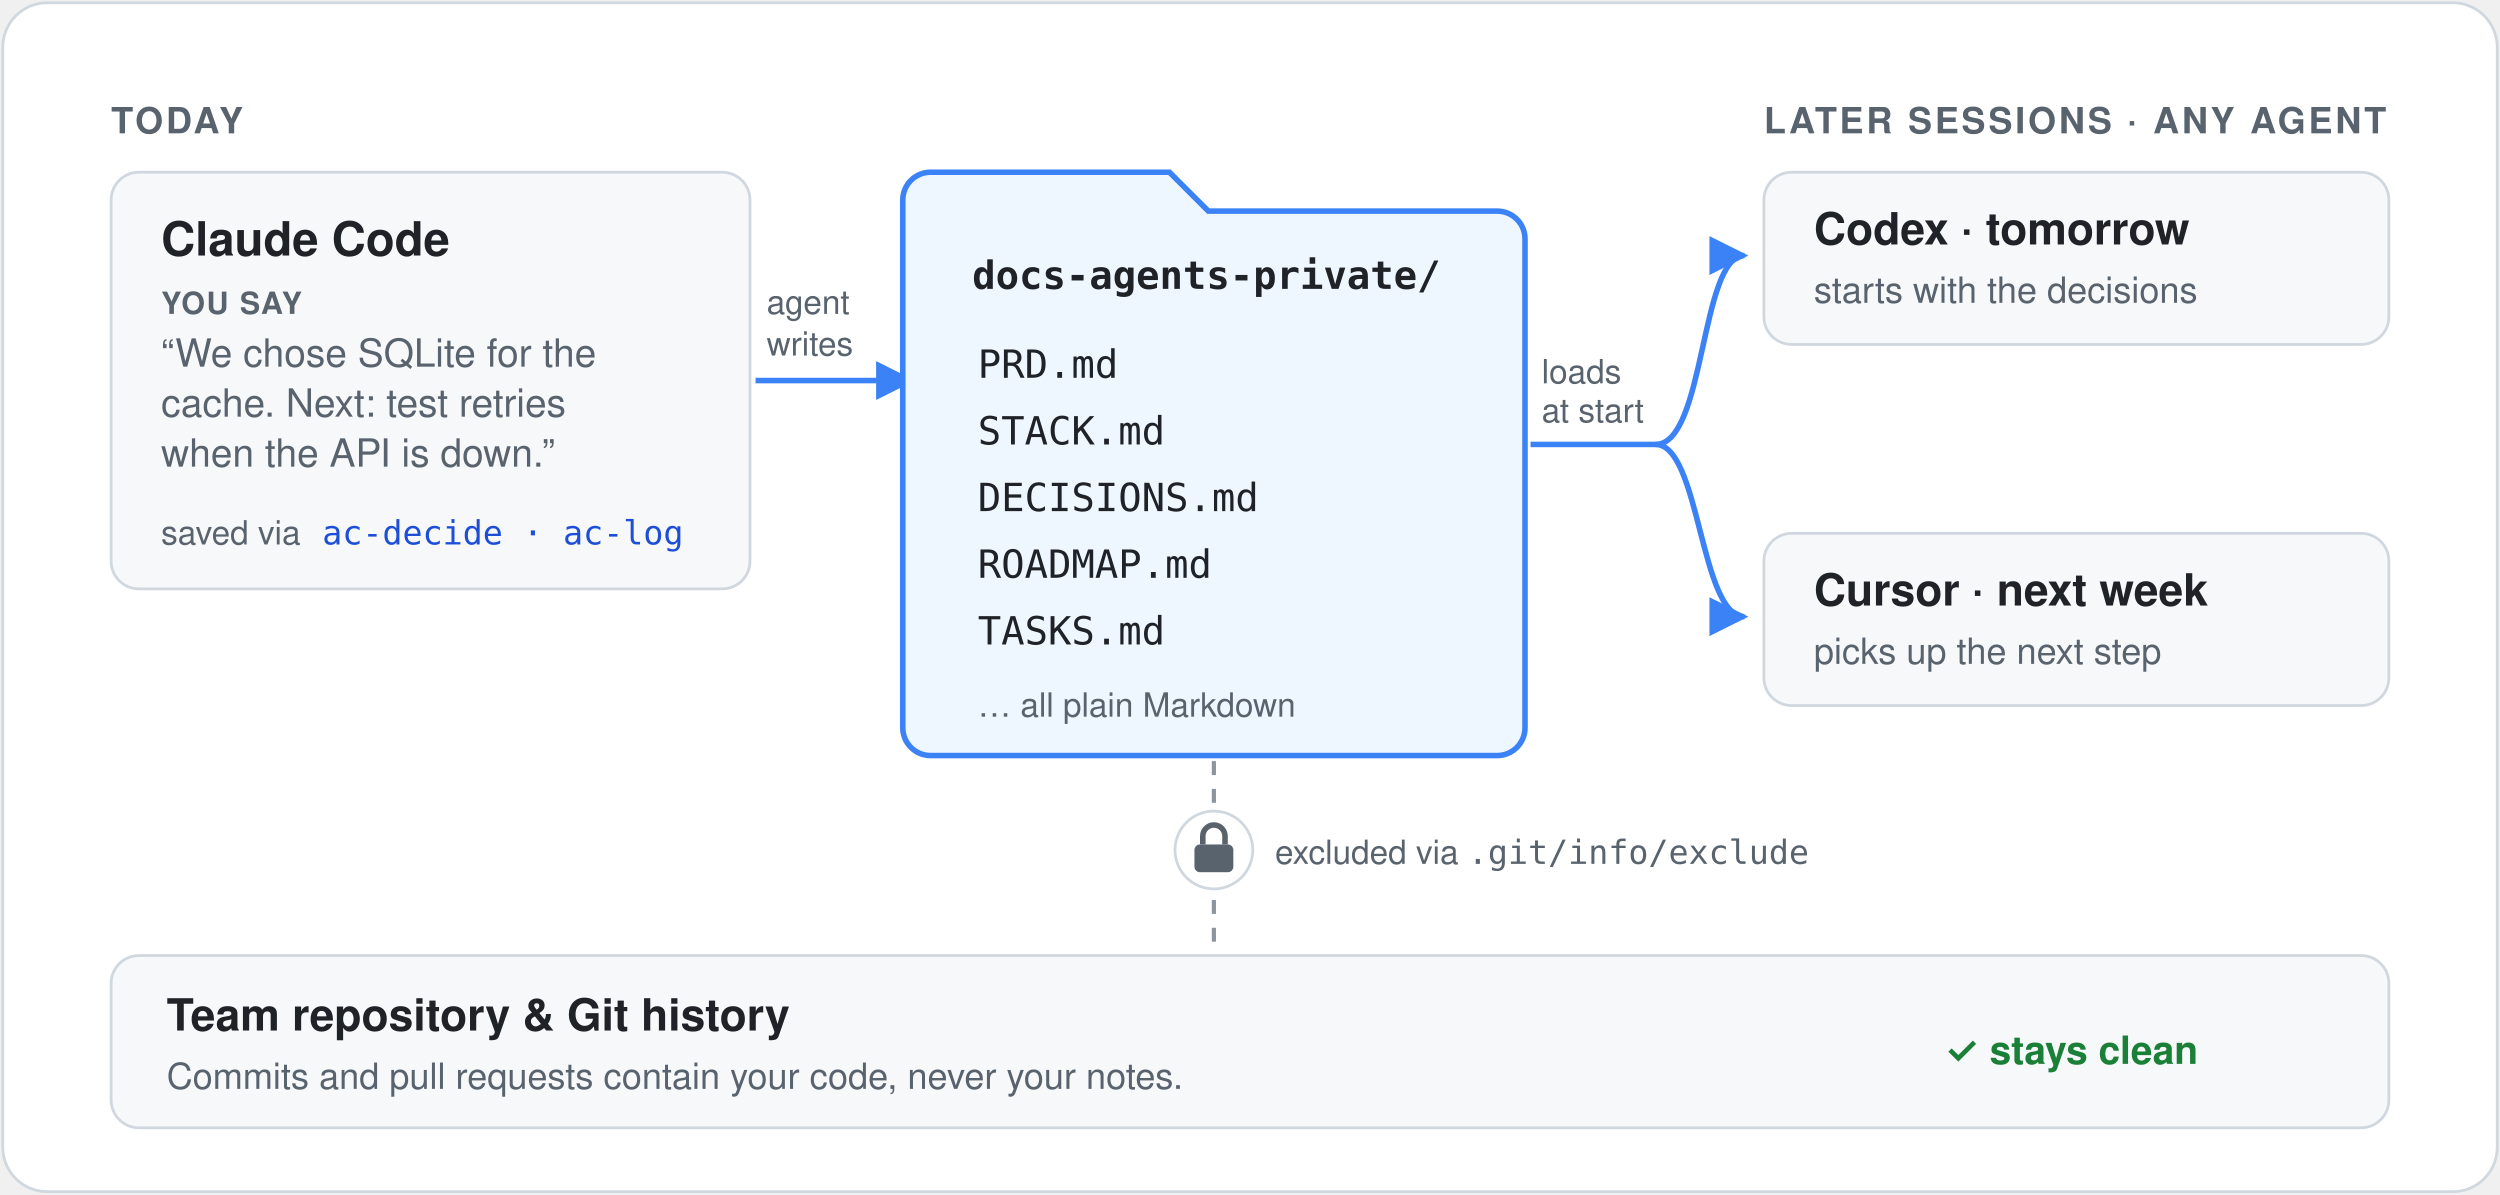
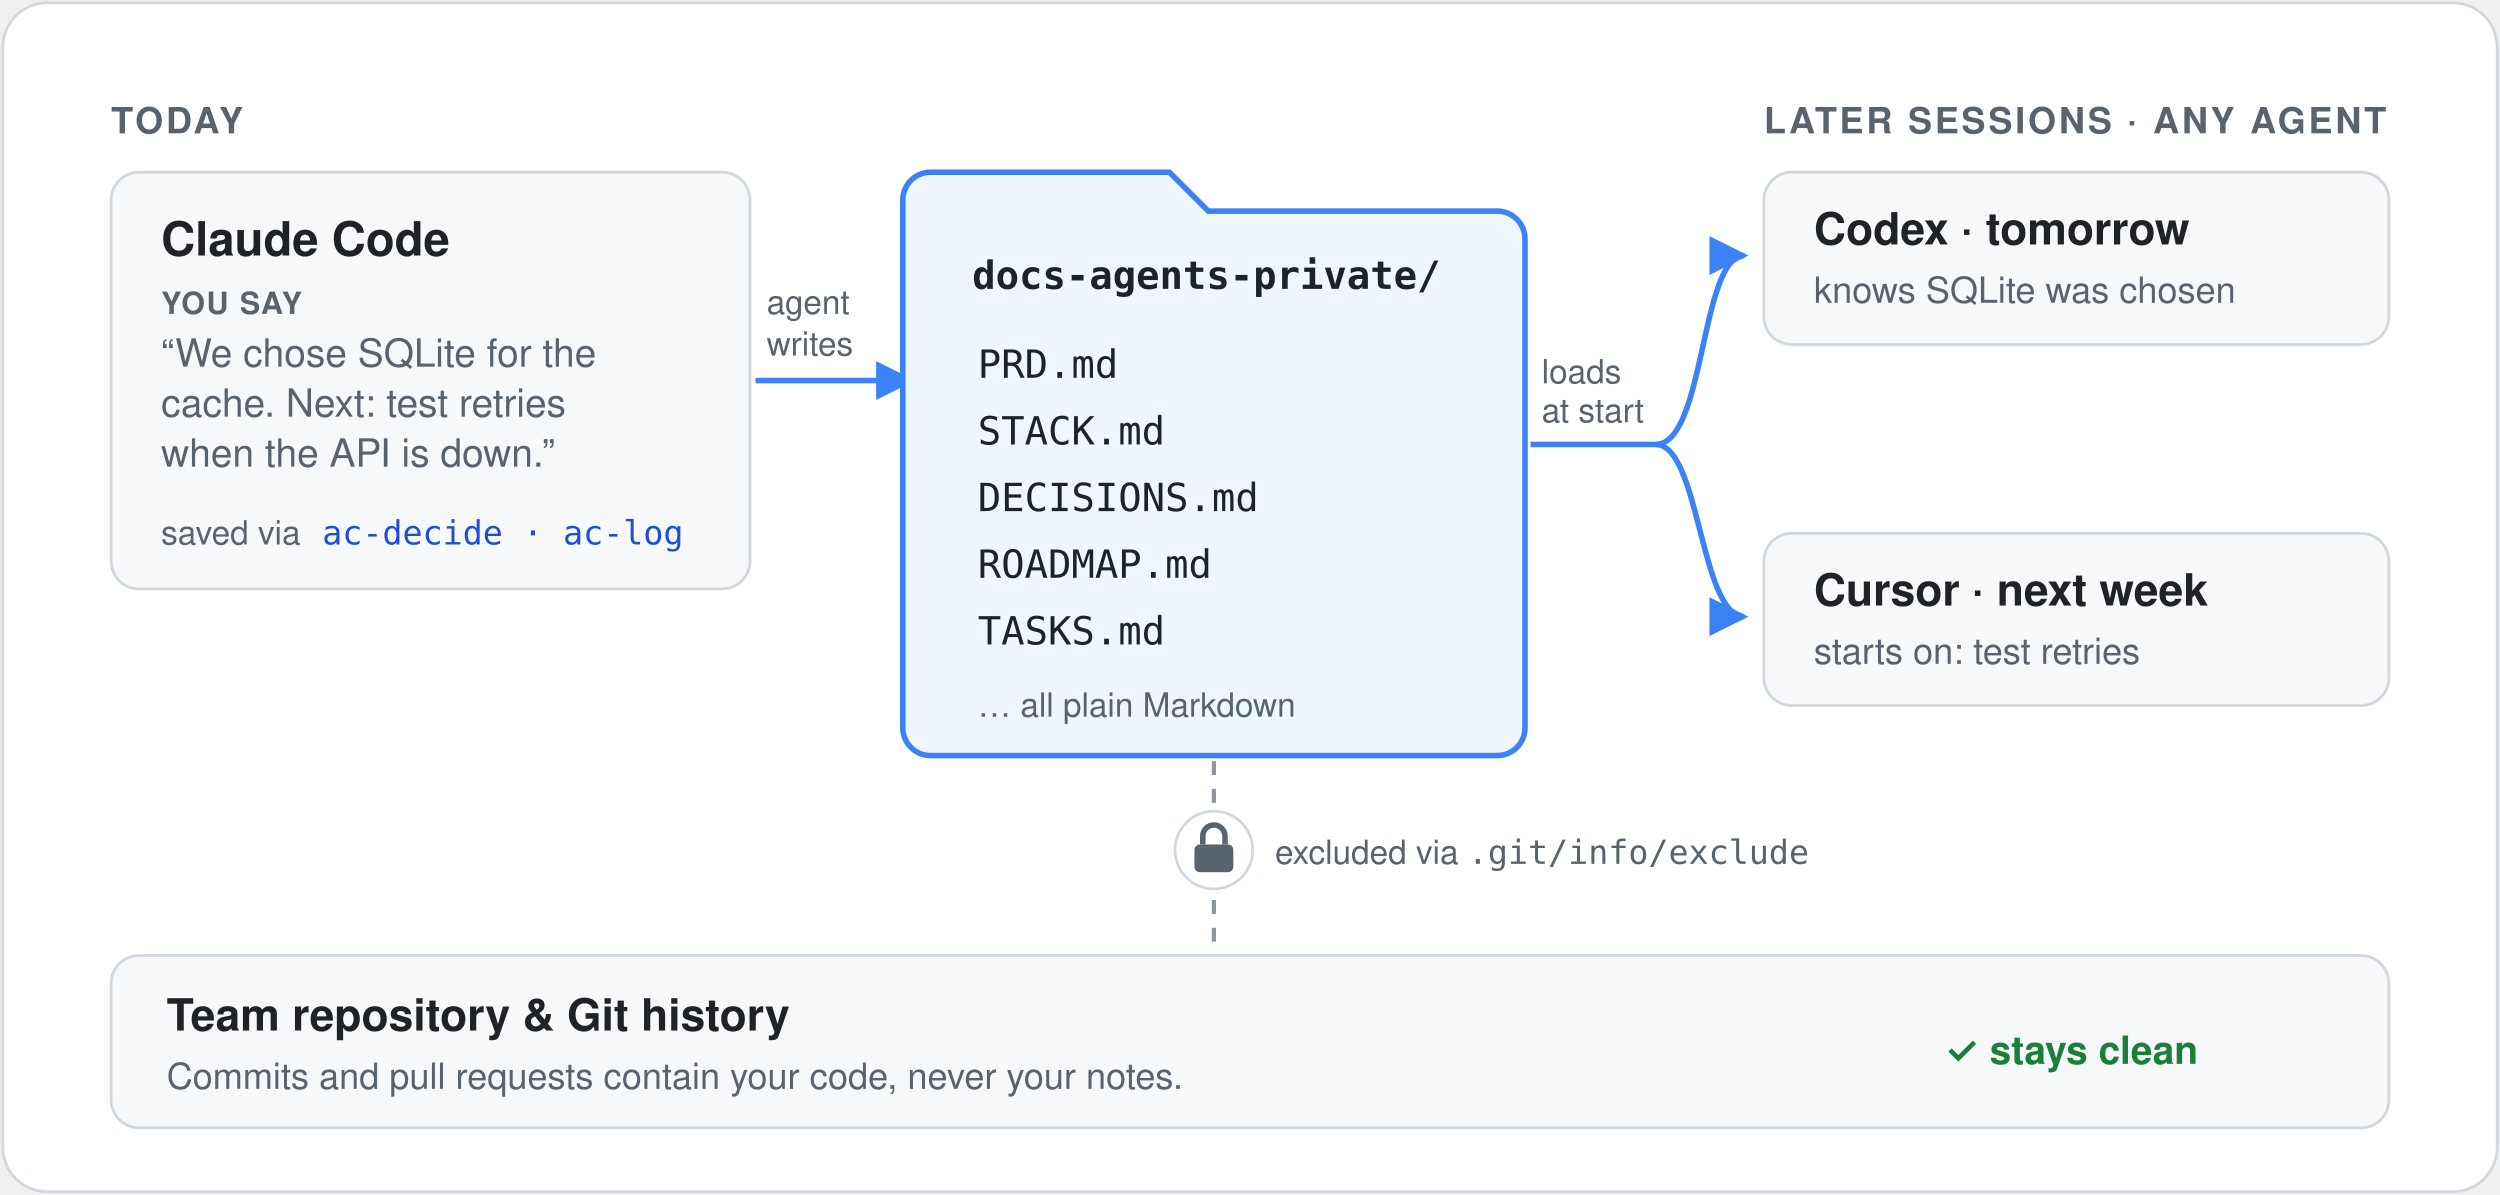
<svg xmlns="http://www.w3.org/2000/svg" viewBox="0 0 900 430" width="900" height="430" role="img" aria-labelledby="title desc">
  <style>
    .bg{fill:#ffffff;stroke:#d0d7de}
    .card{fill:#f6f8fa;stroke:#d0d7de}
    .folder{fill:#eef6ff;stroke:#3b82f6}
    .git{fill:#f6f8fa;stroke:#d0d7de}
    .t{fill:#1f2328;font-family:-apple-system,BlinkMacSystemFont,"Segoe UI",Helvetica,Arial,sans-serif}
    .m{fill:#59636e;font-family:-apple-system,BlinkMacSystemFont,"Segoe UI",Helvetica,Arial,sans-serif}
    .mono{font-family:ui-monospace,SFMono-Regular,Menlo,Consolas,monospace}
    .accent{fill:#1d4ed8}
    .arrow{stroke:#3b82f6;stroke-width:2;fill:none}
    .head{fill:#3b82f6}
    .lockbody{fill:#59636e}.lockshackle{stroke:#59636e;stroke-width:2;fill:none}
    .dash{stroke:#8c959f;stroke-width:1.5;stroke-dasharray:5 5;fill:none}
    .ok{fill:#1a7f37;font-family:-apple-system,BlinkMacSystemFont,"Segoe UI",Helvetica,Arial,sans-serif}
    @media (prefers-color-scheme: dark){
      .bg{fill:#0d1117;stroke:#30363d}
      .card,.git{fill:#161b22;stroke:#30363d}
      .folder{fill:#0f2240;stroke:#4c8dff}
      .t{fill:#e6edf3}
      .m{fill:#9198a1}
      .accent{fill:#79b8ff}
      .arrow{stroke:#4c8dff}
      .head{fill:#4c8dff}
      .lockbody{fill:#9198a1}.lockshackle{stroke:#9198a1}
      .dash{stroke:#6e7681}
      .ok{fill:#3fb950}
    }
  </style>
  <defs>
    <marker id="a" viewBox="0 0 10 10" refX="9" refY="5" markerWidth="7" markerHeight="7" orient="auto-start-reverse">
      <path class="head" d="M0 0L10 5L0 10z" />
    </marker>
  </defs>
  <rect class="bg" x="1" y="1" width="898" height="428" rx="16" />
  <text class="m" x="40" y="48" font-size="13" font-weight="600" letter-spacing="1">TODAY</text>
  <rect class="card" x="40" y="62" width="230" height="150" rx="10" />
  <text class="t" x="58" y="92" font-size="17" font-weight="600">Claude Code</text>
  <text class="m" x="58" y="113" font-size="11" font-weight="600" letter-spacing="0.5">YOU SAY</text>
  <text class="m" x="58" y="132" font-size="14">“We chose SQLite for the</text>
  <text class="m" x="58" y="150" font-size="14">cache. Next: test retries</text>
  <text class="m" x="58" y="168" font-size="14">when the API is down.”</text>
  <text class="m" x="58" y="196" font-size="12">saved via</text>
  <text class="accent mono" x="116" y="196" font-size="12">ac-decide · ac-log</text>
  <path class="arrow" d="M272 137 H328" marker-end="url(#a)" />
  <text class="m" x="276" y="113" font-size="12">agent</text>
  <text class="m" x="276" y="128" font-size="12">writes</text>
  <path class="folder" d="M335 62 h86 l14 14 h104 a10 10 0 0 1 10 10 v176 a10 10 0 0 1 -10 10 h-204 a10 10 0 0 1 -10 -10 v-190 a10 10 0 0 1 10 -10z" stroke-width="2" />
  <text class="t mono" x="350" y="104" font-size="14" font-weight="700">docs-agents-private/</text>
  <text class="t mono" x="352" y="136" font-size="14">PRD.md</text>
  <text class="t mono" x="352" y="160" font-size="14">STACK.md</text>
  <text class="t mono" x="352" y="184" font-size="14">DECISIONS.md</text>
  <text class="t mono" x="352" y="208" font-size="14">ROADMAP.md</text>
  <text class="t mono" x="352" y="232" font-size="14">TASKS.md</text>
  <text class="m" x="352" y="258" font-size="12">… all plain Markdown</text>
  <path class="arrow" d="M551 160 H596 C614 160 612 92 628 92" marker-end="url(#a)" />
  <path class="arrow" d="M596 160 C612 160 612 222 628 222" marker-end="url(#a)" />
  <text class="m" x="555" y="138" font-size="12">loads</text>
  <text class="m" x="555" y="152" font-size="12">at start</text>
  <text class="m" x="635" y="48" font-size="13" font-weight="600" letter-spacing="1">LATER SESSIONS · ANY AGENT</text>
  <rect class="card" x="635" y="62" width="225" height="62" rx="10" />
  <text class="t" x="653" y="88" font-size="16" font-weight="600">Codex · tomorrow</text>
-   <text class="m" x="653" y="109" font-size="13">starts with the decisions</text>
+   <text class="m" x="653" y="109" font-size="13">knows SQLite was chosen</text>
  <rect class="card" x="635" y="192" width="225" height="62" rx="10" />
  <text class="t" x="653" y="218" font-size="16" font-weight="600">Cursor · next week</text>
-   <text class="m" x="653" y="239" font-size="13">picks up the next step</text>
+   <text class="m" x="653" y="239" font-size="13">starts on: test retries</text>
  <path class="dash" d="M437 274 V340" />
  <g transform="translate(437 306)">
    <circle r="14" class="bg" />
    <rect class="lockbody" x="-7" y="-2" width="14" height="10" rx="2" />
    <path class="lockshackle" d="M-4 -2 V-5 a4 4 0 0 1 8 0 V-2" />
  </g>
  <text class="m" x="459" y="311" font-size="12">excluded via <tspan class="mono">.git/info/exclude</tspan>
  </text>
  <rect class="git" x="40" y="344" width="820" height="62" rx="10" />
  <text class="t" x="60" y="371" font-size="16" font-weight="600">Team repository &amp; Git history</text>
  <text class="m" x="60" y="392" font-size="13">Commits and pull requests contain your code, never your notes.</text>
  <text class="ok" x="700" y="383" font-size="14" font-weight="600">✓ stays clean</text>
</svg>
